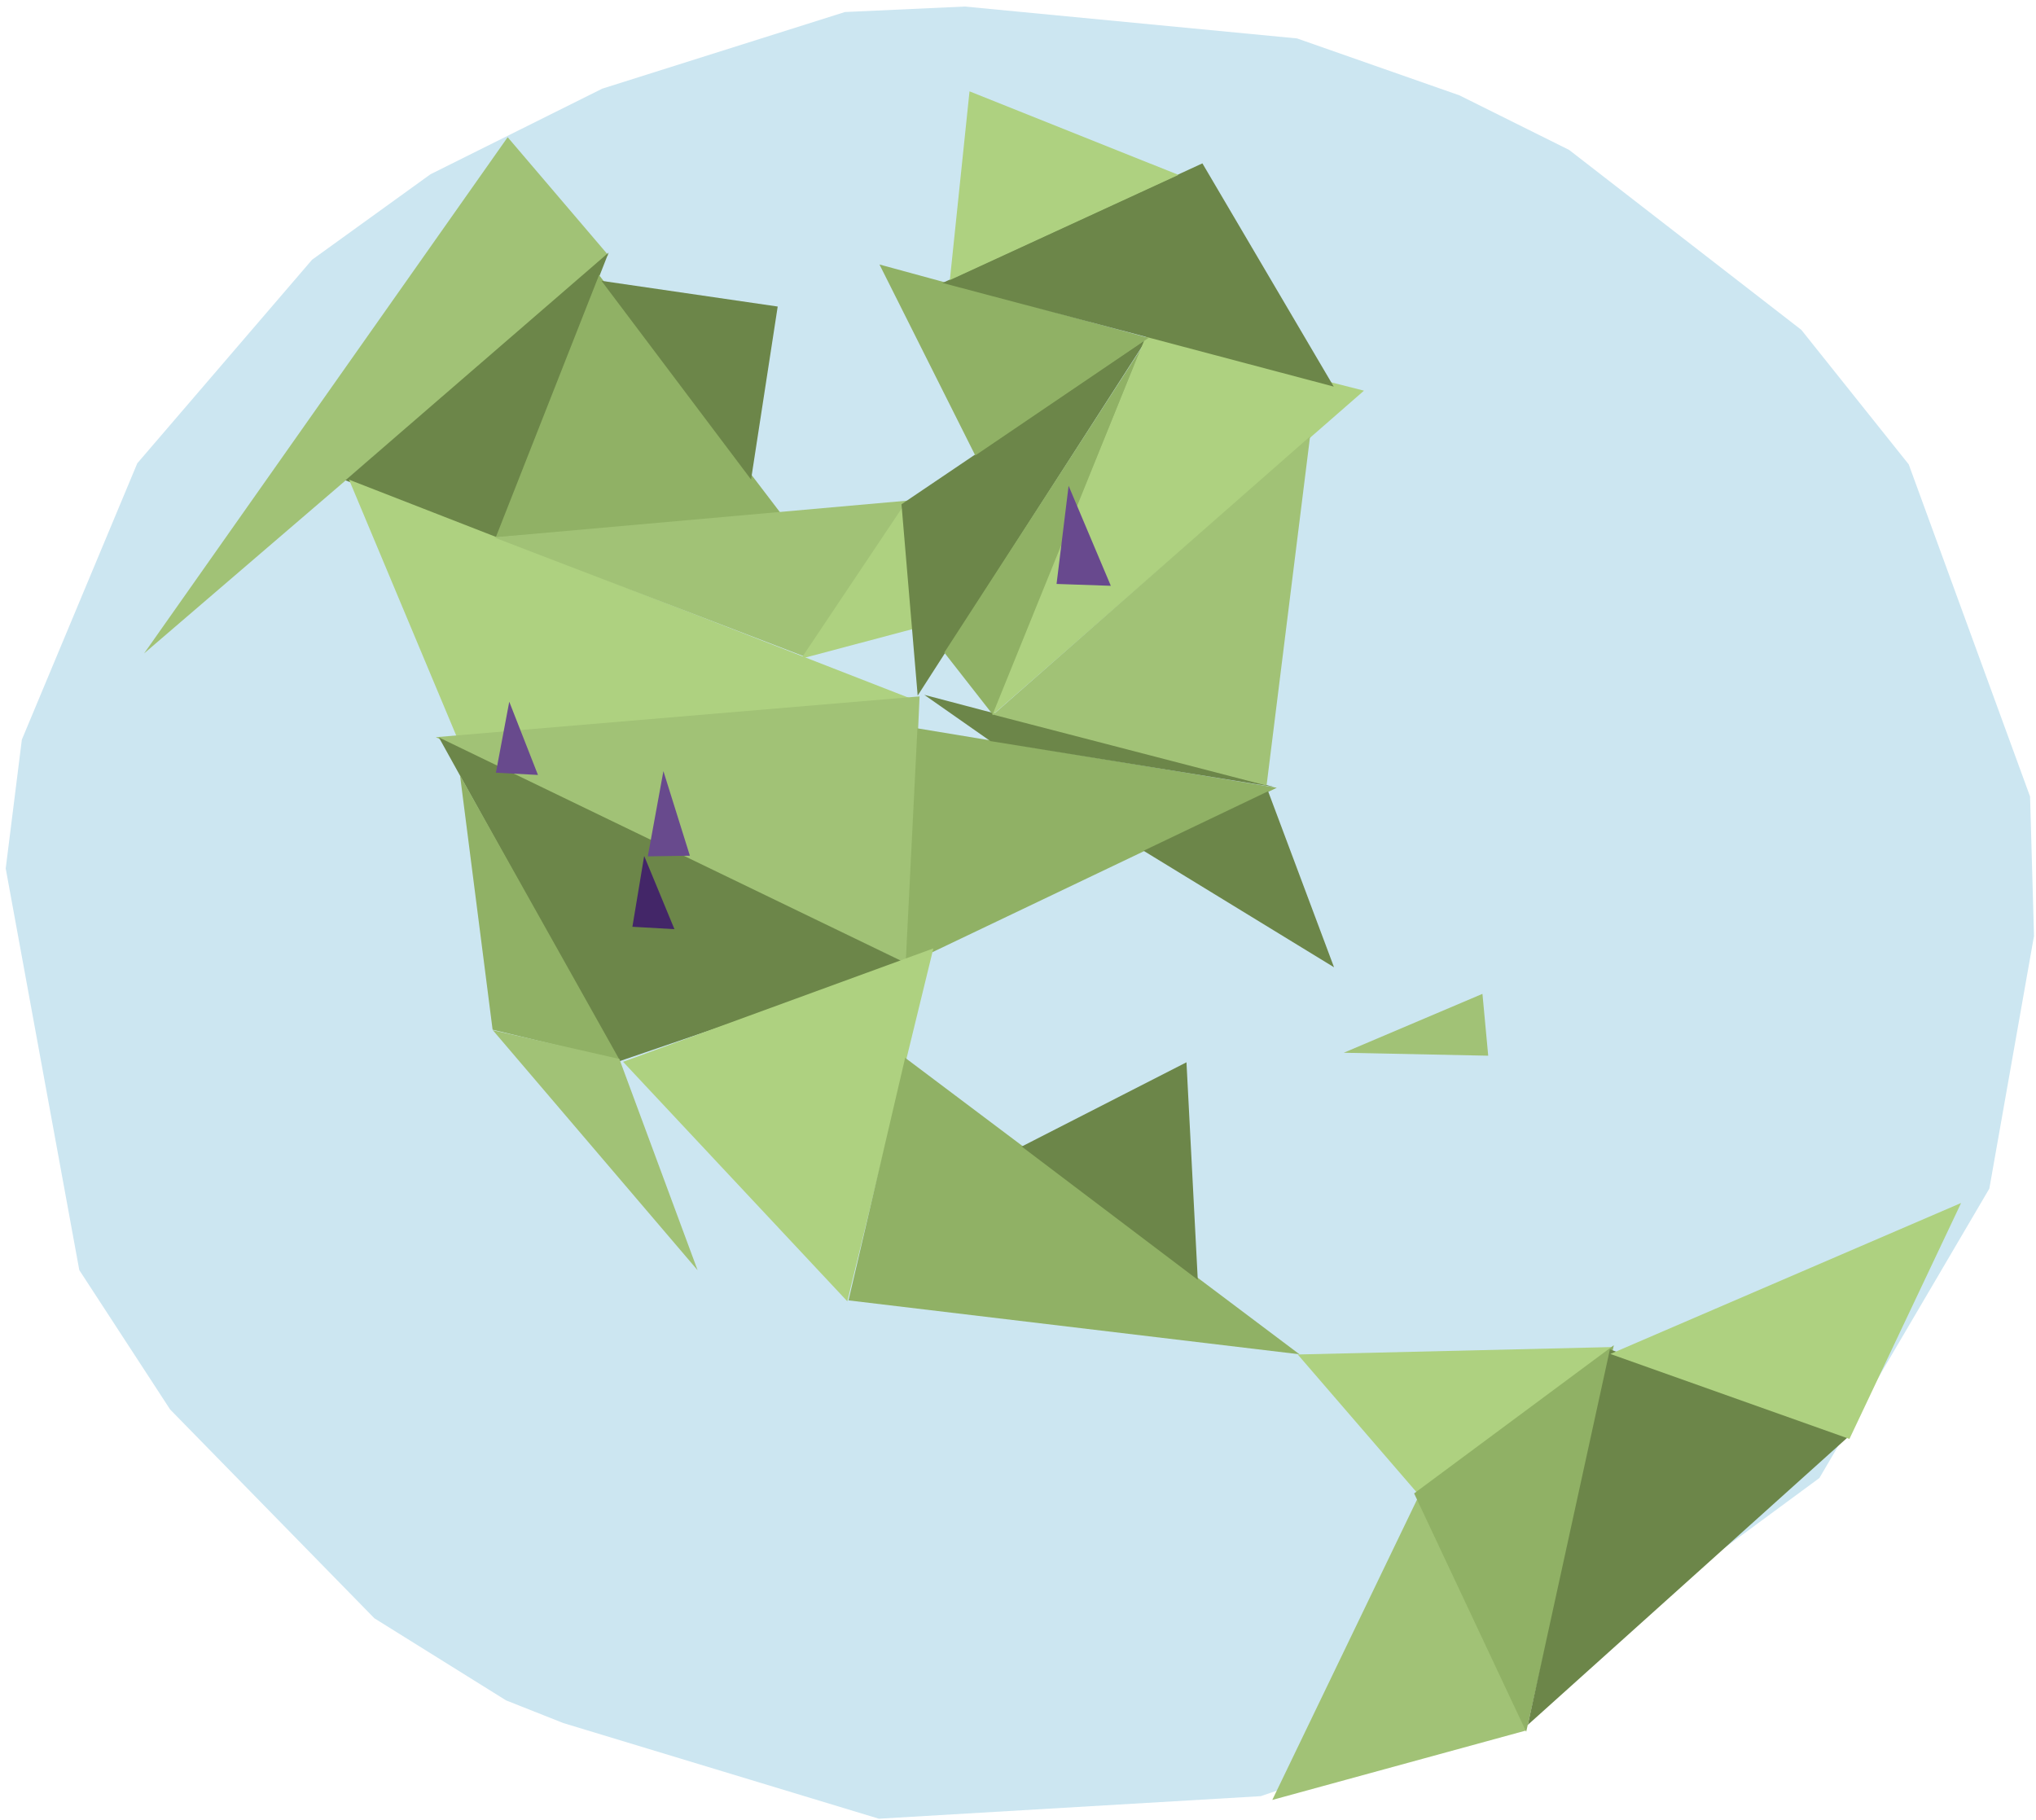
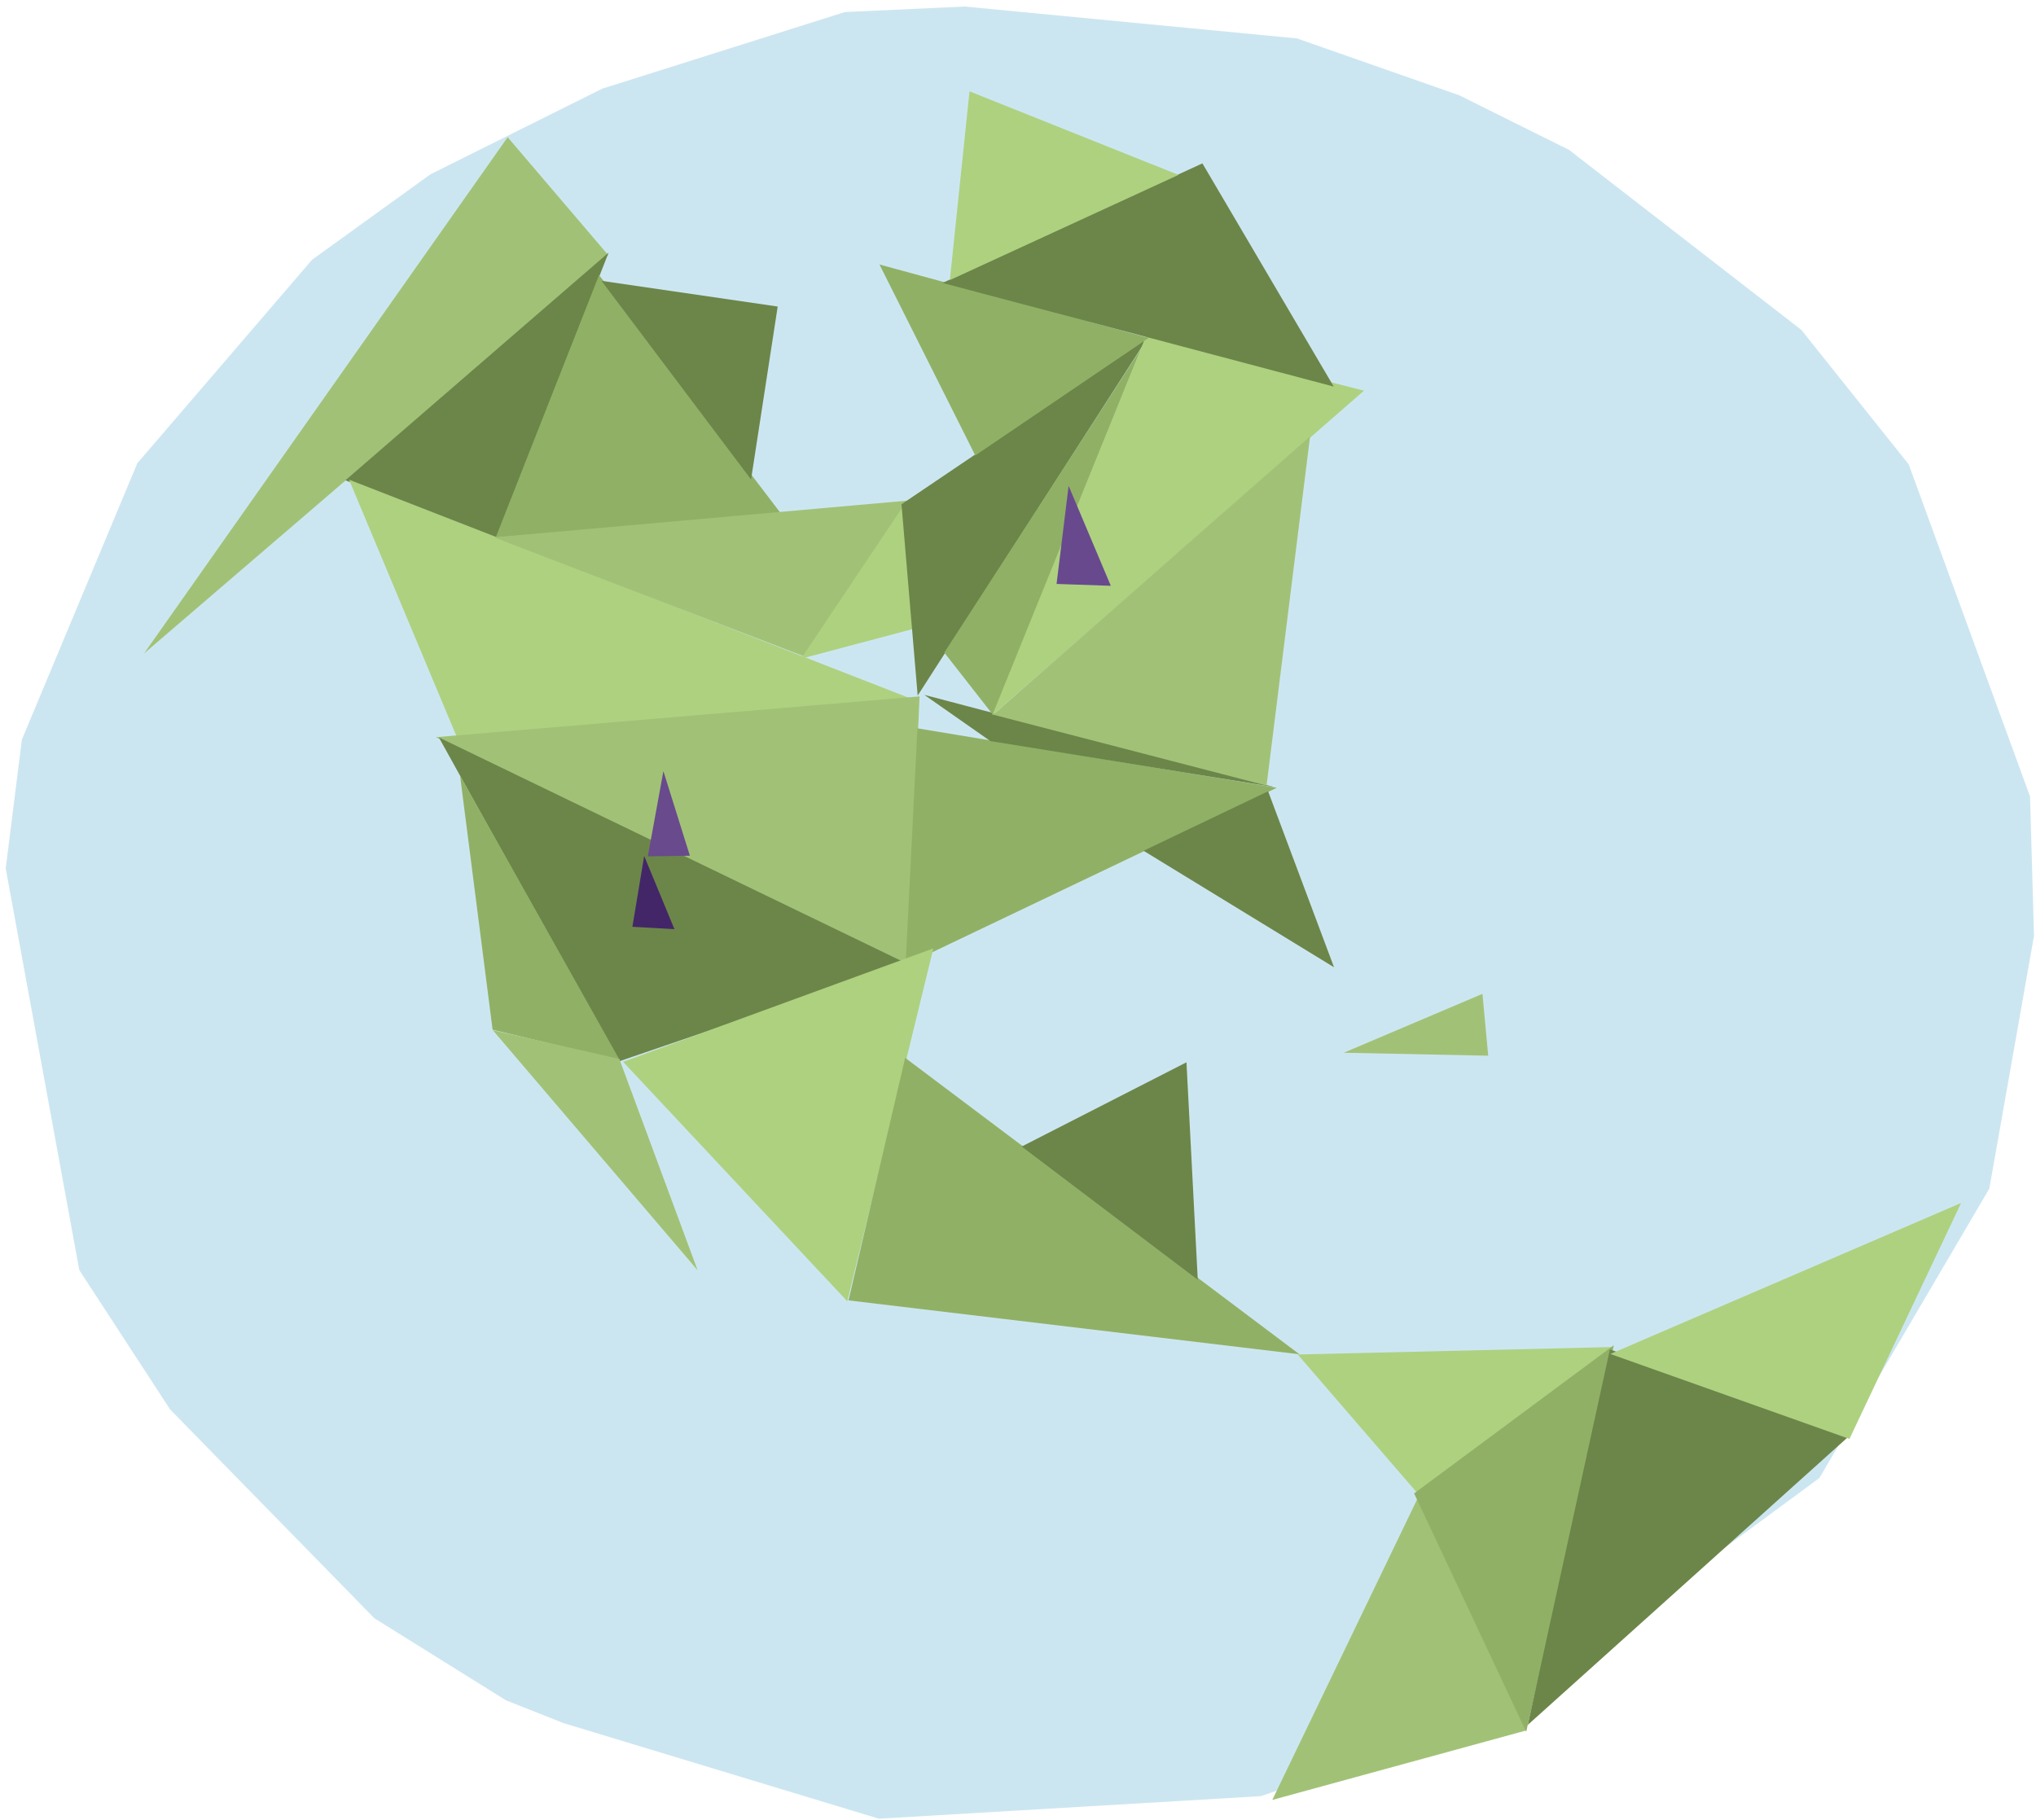
<svg xmlns="http://www.w3.org/2000/svg" id="earth" width="100%" height="100%" viewBox="0 0 264 236" version="1.1">
  <g stroke="none" stroke-width="1" fill="none" fill-rule="evenodd">
    <polygon id="earth-outline" fill="#CCE6F1" points="17.803 60.076 2.833 95.917 0.741 112.624 10.281 164.704 22.06 182.78 48.549 209.861 65.624 220.506 73.056 223.449 113.957 235.848 163.482 232.924 194.204 222.403 235.914 191.667 257.949 154.137 263.741 121.37 263.23 103.293 247.498 60.222 233.571 42.775 203.464 19.443 189.238 12.364 168.178 4.982 125.104 0.848 109.557 1.56 78.087 11.499 55.815 22.6 40.464 33.682" />
    <polygon id="shard-1" fill="#A1C276" points="65.828 17.793 18.684 84.734 78.859 33.074" />
    <polygon id="shard-2" fill="#6C8649" points="78.916 32.755 64.298 70.097 44.783 62.284" />
    <polygon id="shard-3" fill="#90B165" points="77.678 35.668 101.25 66.576 64.268 69.723" />
    <polygon id="shard-4" fill="#AED180" points="45.26 62.204 118.393 90.701 59.21 95.511" />
    <polygon id="shard-5" fill="#A1C276" points="64.048 69.684 117.685 64.919 104.433 85.18" />
    <polygon id="shard-6" fill="#AED180" points="117.105 65.655 119.275 81.328 103.878 85.416" />
    <polygon id="shard-7" fill="#6C8649" points="116.893 65.395 118.991 90.204 148.775 43.857" />
    <polygon id="shard-8" fill="#A1C276" points="119.237 90.308 117.685 125.059 56.506 95.597" />
    <polygon id="shard-9" fill="#90B165" points="118.959 94.451 165.557 102.157 117.425 125.137" />
    <polygon id="shard-10" fill="#6C8649" points="119.849 90.107 128.419 96.103 165.221 102.065" />
    <polygon id="shard-11" fill="#90B165" points="148.036 45.084 122.442 84.627 128.797 92.751" />
    <polygon id="shard-12" fill="#AED180" points="128.67 92.741 148.633 43.489 176.86 50.661" />
    <polygon id="shard-13" fill="#A1C276" points="128.783 92.677 164.229 101.871 169.873 56.595" />
    <polygon id="shard-14" fill="#6C8649" points="164.43 102.609 172.979 125.436 148.278 110.326" />
    <polygon id="shard-15" fill="#A1C276" points="174.239 136.518 192.223 128.883 192.971 136.903" />
    <polygon id="shard-16" fill="#6C8649" points="77.991 36.418 100.842 39.752 97.387 62.183" />
    <polygon id="shard-17" fill="#90B165" points="148.938 43.815 114.038 34.3 126.46 59.064" />
    <polygon id="shard-18" fill="#6C8649" points="122.214 36.692 155.912 21.185 172.942 50.133" />
    <polygon id="shard-19" fill="#AED180" points="152.809 22.677 125.713 11.846 123.164 36.32" />
    <polygon id="shard-20" fill="#6C8649" points="117.504 124.912 80.196 137.658 56.906 95.627" />
    <polygon id="shard-21" fill="#90B165" points="59.651 100.556 63.873 133.527 80.38 137.521" />
    <polygon id="shard-22" fill="#A1C276" points="63.901 133.594 90.456 164.723 80.309 137.324" />
    <polygon id="shard-23" fill="#AED180" points="80.793 137.694 109.867 168.753 121.025 122.989" />
    <polygon id="shard-24" fill="#90B165" points="110.025 168.633 168.494 175.622 117.369 137.175" />
    <polygon id="shard-25" fill="#6C8649" points="132.481 148.681 153.845 137.757 155.311 165.961" />
    <polygon id="shard-26" fill="#AED180" points="168.272 175.649 183.92 193.785 209.084 174.684" />
    <polygon id="shard-27" fill="#A1C276" points="184.013 193.9 164.975 233.413 197.893 224.405" />
    <polygon id="shard-28" fill="#90B165" points="183.364 193.664 209.26 174.449 197.897 224.571" />
    <polygon id="shard-29" fill="#6C8649" points="198.103 223.683 239.811 186.188 208.75 174.987" />
    <polygon id="shard-30" fill="#AED180" points="208.812 175.582 254.287 156.003 239.81 186.598" />
    <polygon id="nav-bugaboo" fill="#68498E" points="137 75.725 138.562 63 144.035 75.967" />
    <polygon id="nav-tetons" fill="#684A8D" points="84 111.051 86.021 100 89.453 110.967" />
-     <polygon id="nav-glacier-peak" fill="#684A8D" points="64.301 100.203 66.034 91 69.754 100.494" />
    <polygon id="nav-blanca-traverse" fill="#432668" points="82 120.183 83.528 111 87.453 120.494" />
  </g>
</svg>
